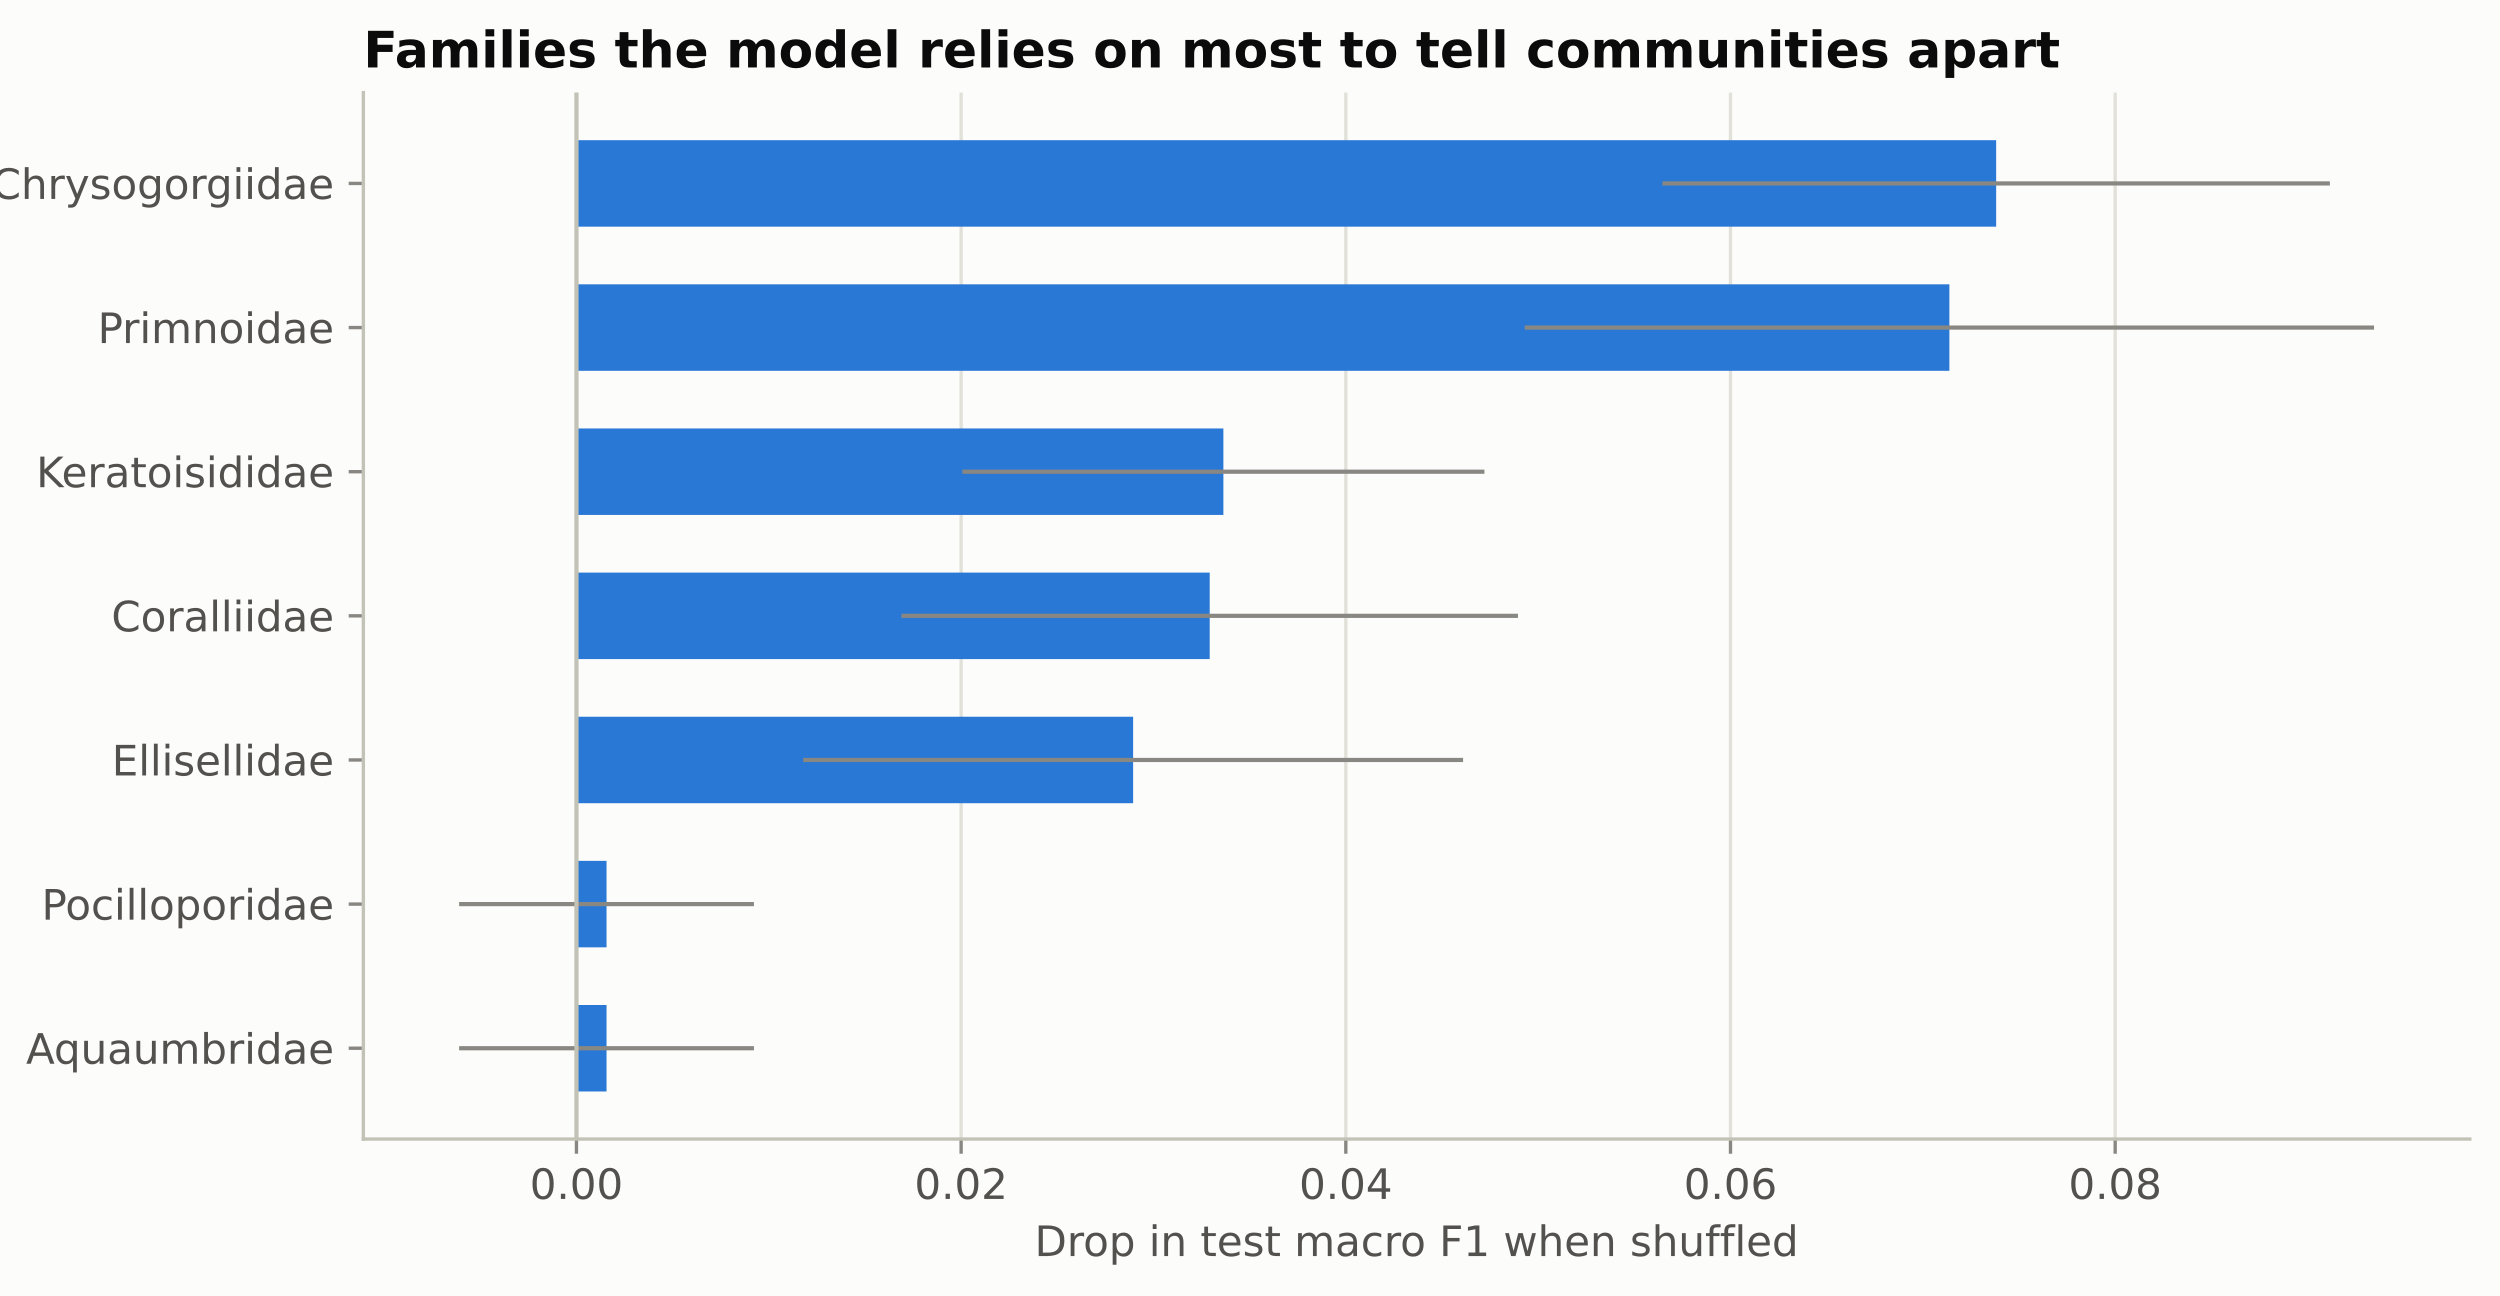
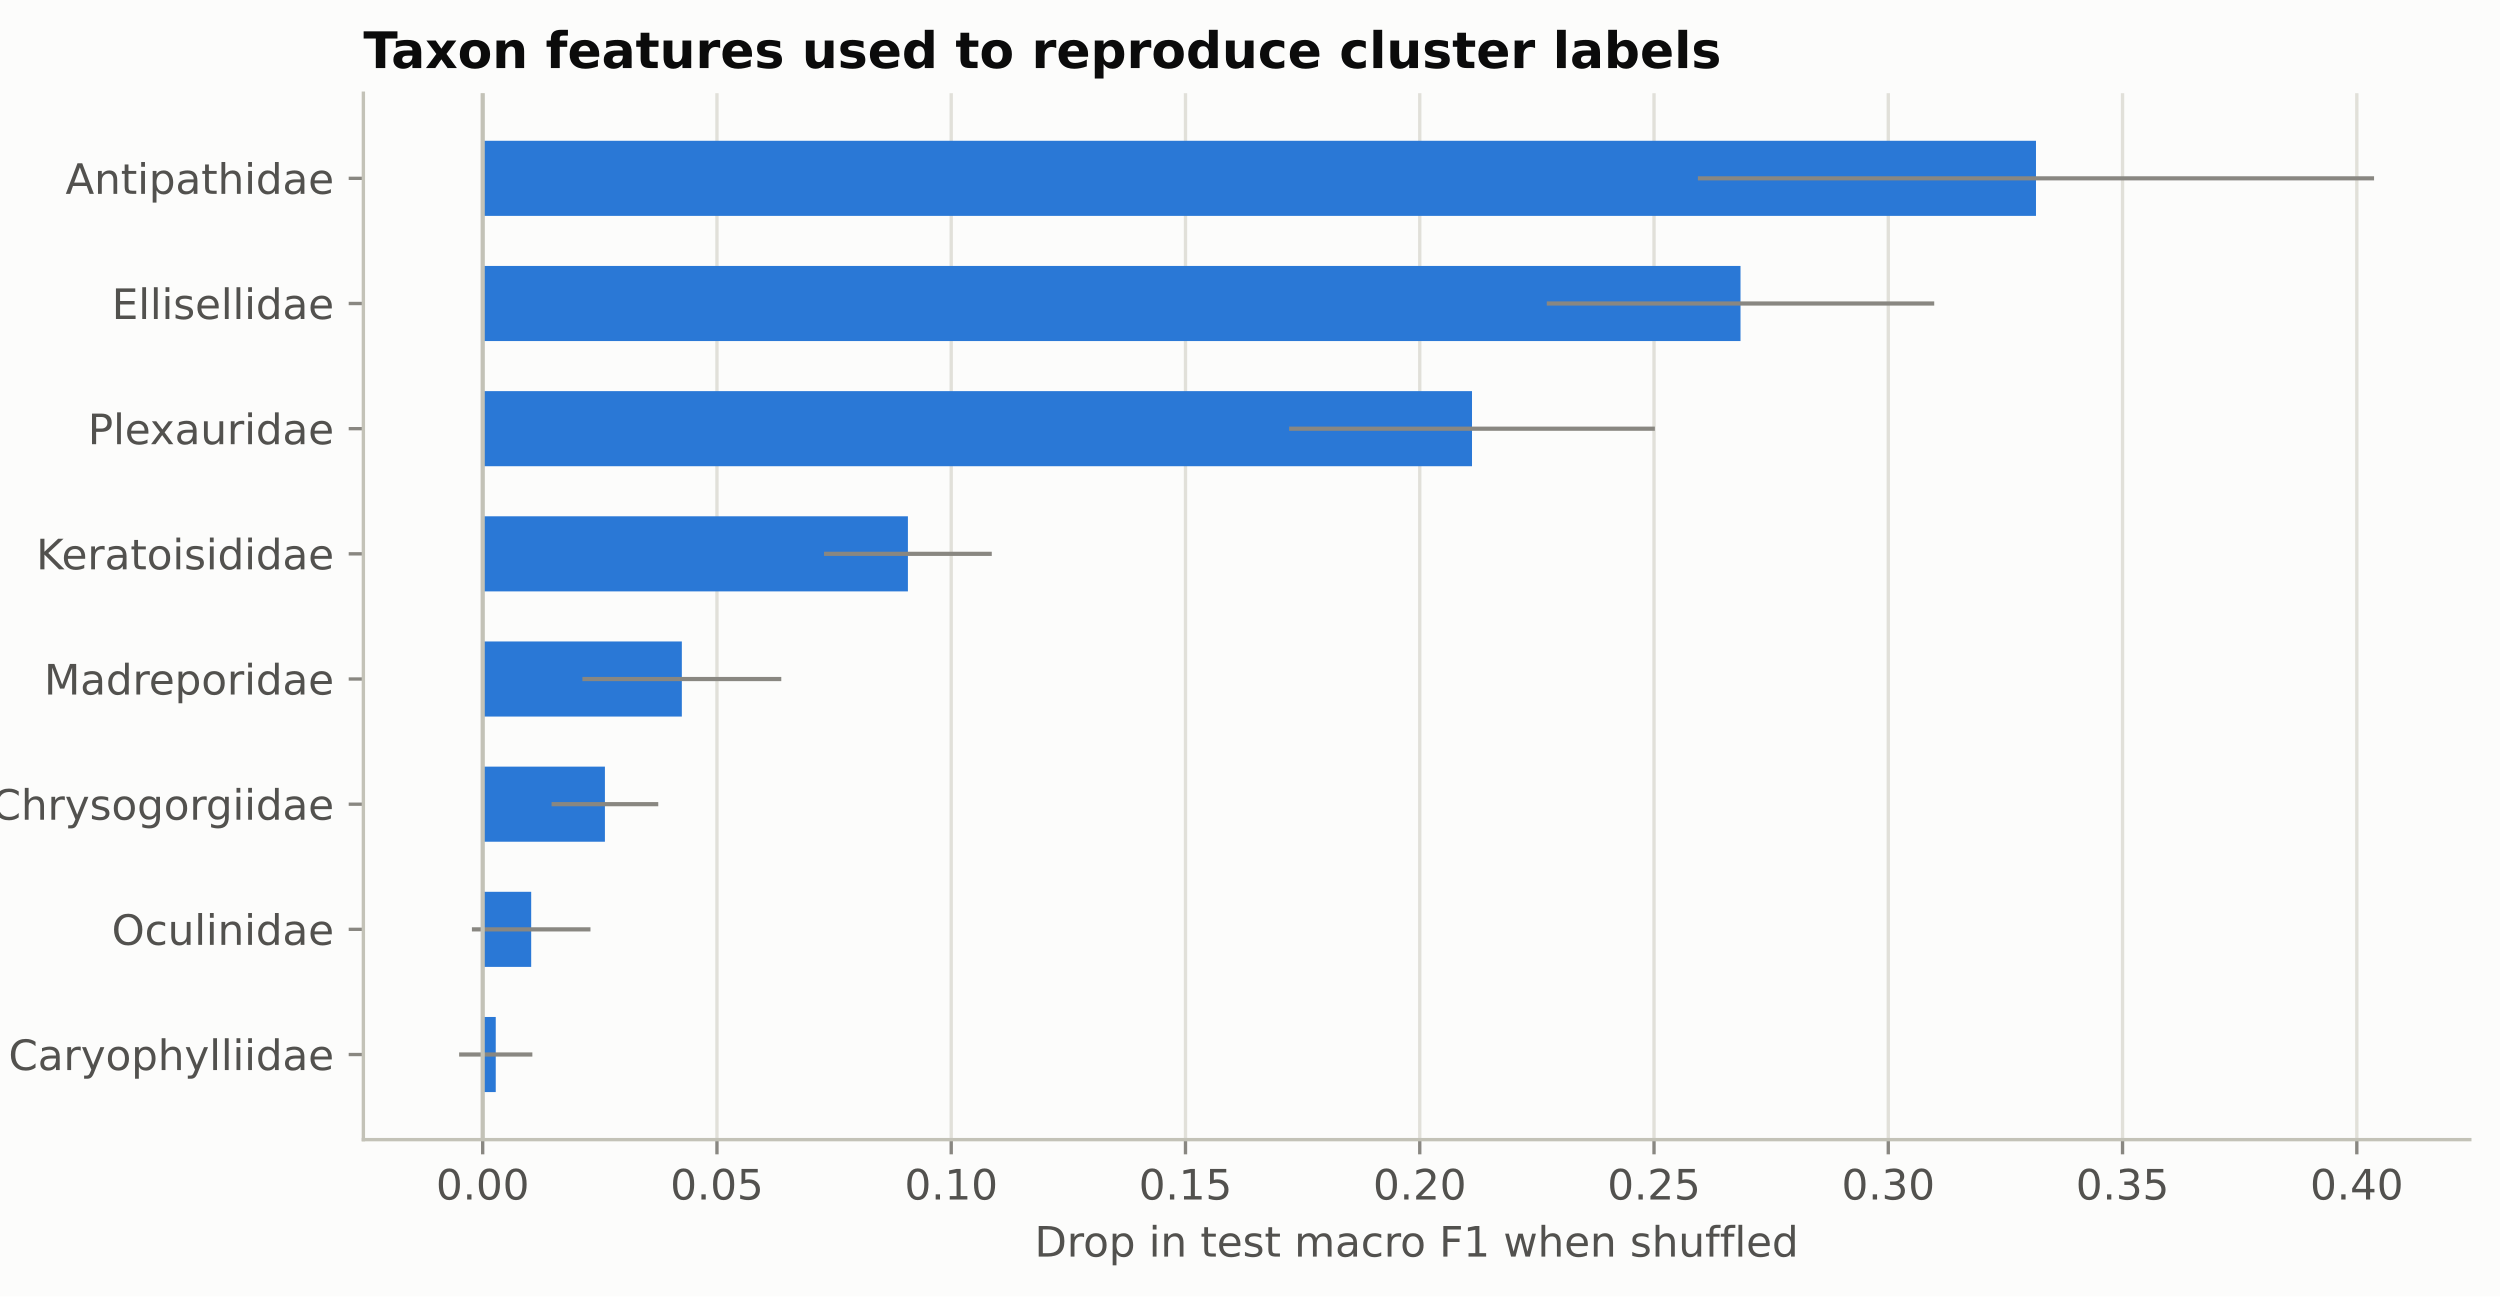
- <svg xmlns="http://www.w3.org/2000/svg" xmlns:xlink="http://www.w3.org/1999/xlink" width="596.034pt" height="308.958pt" viewBox="0 0 596.034 308.958" version="1.1">
+ <svg xmlns="http://www.w3.org/2000/svg" xmlns:xlink="http://www.w3.org/1999/xlink" width="596.034pt" height="309.099pt" viewBox="0 0 596.034 309.099" version="1.1">
  <defs>
    <style type="text/css">*{stroke-linejoin: round; stroke-linecap: butt}</style>
  </defs>
  <g id="figure_1">
    <g id="patch_1">
-       <path d="M 0 308.958  L 596.034 308.958  L 596.034 0  L 0 0  z " style="fill: #fcfcfb" />
+       <path d="M 0 309.099 L 596.034 309.099 L 596.034 0 L 0 0 z " style="fill: #fcfcfb" />
    </g>
    <g id="axes_1">
      <g id="patch_2">
-         <path d="M 86.634 271.564  L 588.834 271.564  L 588.834 22.084  L 86.634 22.084  z " style="fill: #fcfcfb" />
+         <path d="M 86.634 271.704 L 588.834 271.704 L 588.834 22.224 L 86.634 22.224 z " style="fill: #fcfcfb" />
      </g>
      <g id="matplotlib.axis_1">
        <g id="xtick_1">
          <g id="line2d_1">
-             <path d="M 137.433 271.564  L 137.433 22.084  " clip-path="url(#pf18ccf7513)" style="fill: none; stroke: #e1e0d9; stroke-width: 0.8; stroke-linecap: square" />
+             <path d="M 115.081 271.704 L 115.081 22.224 " clip-path="url(#pe927829342)" style="fill: none; stroke: #e1e0d9; stroke-width: 0.8; stroke-linecap: square" />
          </g>
          <g id="line2d_2">
            <defs>
-               <path id="m60bde6259c" d="M 0 0  L 0 3.5  " style="stroke: #898781; stroke-width: 0.8" />
+               <path id="m2812899df1" d="M 0 0 L 0 3.5 " style="stroke: #898781; stroke-width: 0.8" />
            </defs>
            <g>
-               <use xlink:href="#m60bde6259c" x="137.433" y="271.564" style="fill: #898781; stroke: #898781; stroke-width: 0.8" />
+               <use xlink:href="#m2812899df1" x="115.081" y="271.704" style="fill: #898781; stroke: #898781; stroke-width: 0.8" />
            </g>
          </g>
          <g id="text_1">
-             <text style="font-size: 10px; font-family: 'Segoe UI', 'DejaVu Sans', 'Bitstream Vera Sans', 'Computer Modern Sans Serif', 'Lucida Grande', 'Verdana', 'Geneva', 'Lucid', 'Arial', 'Helvetica', 'Avant Garde', sans-serif; text-anchor: middle; fill: #52514e" x="137.433" y="285.844" transform="rotate(-0 137.4327 285.844)">0.00</text>
+             <text style="font-size: 10px; font-family: 'Segoe UI', 'DejaVu Sans', 'Bitstream Vera Sans', 'Computer Modern Sans Serif', 'Lucida Grande', 'Verdana', 'Geneva', 'Lucid', 'Arial', 'Helvetica', 'Avant Garde', sans-serif; text-anchor: middle; fill: #52514e" x="115.081" y="285.985" transform="rotate(-0 115.0806 285.9846)">0.00</text>
          </g>
        </g>
        <g id="xtick_2">
          <g id="line2d_3">
-             <path d="M 229.146 271.564  L 229.146 22.084  " clip-path="url(#pf18ccf7513)" style="fill: none; stroke: #e1e0d9; stroke-width: 0.8; stroke-linecap: square" />
+             <path d="M 170.933 271.704 L 170.933 22.224 " clip-path="url(#pe927829342)" style="fill: none; stroke: #e1e0d9; stroke-width: 0.8; stroke-linecap: square" />
          </g>
          <g id="line2d_4">
            <g>
-               <use xlink:href="#m60bde6259c" x="229.146" y="271.564" style="fill: #898781; stroke: #898781; stroke-width: 0.8" />
+               <use xlink:href="#m2812899df1" x="170.933" y="271.704" style="fill: #898781; stroke: #898781; stroke-width: 0.8" />
            </g>
          </g>
          <g id="text_2">
-             <text style="font-size: 10px; font-family: 'Segoe UI', 'DejaVu Sans', 'Bitstream Vera Sans', 'Computer Modern Sans Serif', 'Lucida Grande', 'Verdana', 'Geneva', 'Lucid', 'Arial', 'Helvetica', 'Avant Garde', sans-serif; text-anchor: middle; fill: #52514e" x="229.146" y="285.844" transform="rotate(-0 229.1464 285.844)">0.02</text>
+             <text style="font-size: 10px; font-family: 'Segoe UI', 'DejaVu Sans', 'Bitstream Vera Sans', 'Computer Modern Sans Serif', 'Lucida Grande', 'Verdana', 'Geneva', 'Lucid', 'Arial', 'Helvetica', 'Avant Garde', sans-serif; text-anchor: middle; fill: #52514e" x="170.933" y="285.985" transform="rotate(-0 170.9326 285.9846)">0.05</text>
          </g>
        </g>
        <g id="xtick_3">
          <g id="line2d_5">
-             <path d="M 320.86 271.564  L 320.86 22.084  " clip-path="url(#pf18ccf7513)" style="fill: none; stroke: #e1e0d9; stroke-width: 0.8; stroke-linecap: square" />
+             <path d="M 226.785 271.704 L 226.785 22.224 " clip-path="url(#pe927829342)" style="fill: none; stroke: #e1e0d9; stroke-width: 0.8; stroke-linecap: square" />
          </g>
          <g id="line2d_6">
            <g>
-               <use xlink:href="#m60bde6259c" x="320.86" y="271.564" style="fill: #898781; stroke: #898781; stroke-width: 0.8" />
+               <use xlink:href="#m2812899df1" x="226.785" y="271.704" style="fill: #898781; stroke: #898781; stroke-width: 0.8" />
            </g>
          </g>
          <g id="text_3">
-             <text style="font-size: 10px; font-family: 'Segoe UI', 'DejaVu Sans', 'Bitstream Vera Sans', 'Computer Modern Sans Serif', 'Lucida Grande', 'Verdana', 'Geneva', 'Lucid', 'Arial', 'Helvetica', 'Avant Garde', sans-serif; text-anchor: middle; fill: #52514e" x="320.86" y="285.844" transform="rotate(-0 320.8601 285.844)">0.04</text>
+             <text style="font-size: 10px; font-family: 'Segoe UI', 'DejaVu Sans', 'Bitstream Vera Sans', 'Computer Modern Sans Serif', 'Lucida Grande', 'Verdana', 'Geneva', 'Lucid', 'Arial', 'Helvetica', 'Avant Garde', sans-serif; text-anchor: middle; fill: #52514e" x="226.785" y="285.985" transform="rotate(-0 226.7845 285.9846)">0.10</text>
          </g>
        </g>
        <g id="xtick_4">
          <g id="line2d_7">
-             <path d="M 412.574 271.564  L 412.574 22.084  " clip-path="url(#pf18ccf7513)" style="fill: none; stroke: #e1e0d9; stroke-width: 0.8; stroke-linecap: square" />
+             <path d="M 282.636 271.704 L 282.636 22.224 " clip-path="url(#pe927829342)" style="fill: none; stroke: #e1e0d9; stroke-width: 0.8; stroke-linecap: square" />
          </g>
          <g id="line2d_8">
            <g>
-               <use xlink:href="#m60bde6259c" x="412.574" y="271.564" style="fill: #898781; stroke: #898781; stroke-width: 0.8" />
+               <use xlink:href="#m2812899df1" x="282.636" y="271.704" style="fill: #898781; stroke: #898781; stroke-width: 0.8" />
            </g>
          </g>
          <g id="text_4">
-             <text style="font-size: 10px; font-family: 'Segoe UI', 'DejaVu Sans', 'Bitstream Vera Sans', 'Computer Modern Sans Serif', 'Lucida Grande', 'Verdana', 'Geneva', 'Lucid', 'Arial', 'Helvetica', 'Avant Garde', sans-serif; text-anchor: middle; fill: #52514e" x="412.574" y="285.844" transform="rotate(-0 412.5738 285.844)">0.06</text>
+             <text style="font-size: 10px; font-family: 'Segoe UI', 'DejaVu Sans', 'Bitstream Vera Sans', 'Computer Modern Sans Serif', 'Lucida Grande', 'Verdana', 'Geneva', 'Lucid', 'Arial', 'Helvetica', 'Avant Garde', sans-serif; text-anchor: middle; fill: #52514e" x="282.636" y="285.985" transform="rotate(-0 282.6365 285.9846)">0.15</text>
          </g>
        </g>
        <g id="xtick_5">
          <g id="line2d_9">
-             <path d="M 504.287 271.564  L 504.287 22.084  " clip-path="url(#pf18ccf7513)" style="fill: none; stroke: #e1e0d9; stroke-width: 0.8; stroke-linecap: square" />
+             <path d="M 338.488 271.704 L 338.488 22.224 " clip-path="url(#pe927829342)" style="fill: none; stroke: #e1e0d9; stroke-width: 0.8; stroke-linecap: square" />
          </g>
          <g id="line2d_10">
            <g>
-               <use xlink:href="#m60bde6259c" x="504.287" y="271.564" style="fill: #898781; stroke: #898781; stroke-width: 0.8" />
+               <use xlink:href="#m2812899df1" x="338.488" y="271.704" style="fill: #898781; stroke: #898781; stroke-width: 0.8" />
            </g>
          </g>
          <g id="text_5">
-             <text style="font-size: 10px; font-family: 'Segoe UI', 'DejaVu Sans', 'Bitstream Vera Sans', 'Computer Modern Sans Serif', 'Lucida Grande', 'Verdana', 'Geneva', 'Lucid', 'Arial', 'Helvetica', 'Avant Garde', sans-serif; text-anchor: middle; fill: #52514e" x="504.287" y="285.844" transform="rotate(-0 504.2874 285.844)">0.08</text>
-           </g>
-         </g>
-         <g id="text_6">
-           <text style="font-size: 10px; font-family: 'Segoe UI', 'DejaVu Sans', 'Bitstream Vera Sans', 'Computer Modern Sans Serif', 'Lucida Grande', 'Verdana', 'Geneva', 'Lucid', 'Arial', 'Helvetica', 'Avant Garde', sans-serif; text-anchor: middle; fill: #52514e" x="337.734" y="299.458" transform="rotate(-0 337.7344 299.4579)">Drop in test macro F1 when shuffled</text>
+             <text style="font-size: 10px; font-family: 'Segoe UI', 'DejaVu Sans', 'Bitstream Vera Sans', 'Computer Modern Sans Serif', 'Lucida Grande', 'Verdana', 'Geneva', 'Lucid', 'Arial', 'Helvetica', 'Avant Garde', sans-serif; text-anchor: middle; fill: #52514e" x="338.488" y="285.985" transform="rotate(-0 338.4885 285.9846)">0.20</text>
+           </g>
+         </g>
+         <g id="xtick_6">
+           <g id="line2d_11">
+             <path d="M 394.34 271.704 L 394.34 22.224 " clip-path="url(#pe927829342)" style="fill: none; stroke: #e1e0d9; stroke-width: 0.8; stroke-linecap: square" />
+           </g>
+           <g id="line2d_12">
+             <g>
+               <use xlink:href="#m2812899df1" x="394.34" y="271.704" style="fill: #898781; stroke: #898781; stroke-width: 0.8" />
+             </g>
+           </g>
+           <g id="text_6">
+             <text style="font-size: 10px; font-family: 'Segoe UI', 'DejaVu Sans', 'Bitstream Vera Sans', 'Computer Modern Sans Serif', 'Lucida Grande', 'Verdana', 'Geneva', 'Lucid', 'Arial', 'Helvetica', 'Avant Garde', sans-serif; text-anchor: middle; fill: #52514e" x="394.34" y="285.985" transform="rotate(-0 394.3404 285.9846)">0.25</text>
+           </g>
+         </g>
+         <g id="xtick_7">
+           <g id="line2d_13">
+             <path d="M 450.192 271.704 L 450.192 22.224 " clip-path="url(#pe927829342)" style="fill: none; stroke: #e1e0d9; stroke-width: 0.8; stroke-linecap: square" />
+           </g>
+           <g id="line2d_14">
+             <g>
+               <use xlink:href="#m2812899df1" x="450.192" y="271.704" style="fill: #898781; stroke: #898781; stroke-width: 0.8" />
+             </g>
+           </g>
+           <g id="text_7">
+             <text style="font-size: 10px; font-family: 'Segoe UI', 'DejaVu Sans', 'Bitstream Vera Sans', 'Computer Modern Sans Serif', 'Lucida Grande', 'Verdana', 'Geneva', 'Lucid', 'Arial', 'Helvetica', 'Avant Garde', sans-serif; text-anchor: middle; fill: #52514e" x="450.192" y="285.985" transform="rotate(-0 450.1924 285.9846)">0.30</text>
+           </g>
+         </g>
+         <g id="xtick_8">
+           <g id="line2d_15">
+             <path d="M 506.044 271.704 L 506.044 22.224 " clip-path="url(#pe927829342)" style="fill: none; stroke: #e1e0d9; stroke-width: 0.8; stroke-linecap: square" />
+           </g>
+           <g id="line2d_16">
+             <g>
+               <use xlink:href="#m2812899df1" x="506.044" y="271.704" style="fill: #898781; stroke: #898781; stroke-width: 0.8" />
+             </g>
+           </g>
+           <g id="text_8">
+             <text style="font-size: 10px; font-family: 'Segoe UI', 'DejaVu Sans', 'Bitstream Vera Sans', 'Computer Modern Sans Serif', 'Lucida Grande', 'Verdana', 'Geneva', 'Lucid', 'Arial', 'Helvetica', 'Avant Garde', sans-serif; text-anchor: middle; fill: #52514e" x="506.044" y="285.985" transform="rotate(-0 506.0443 285.9846)">0.35</text>
+           </g>
+         </g>
+         <g id="xtick_9">
+           <g id="line2d_17">
+             <path d="M 561.896 271.704 L 561.896 22.224 " clip-path="url(#pe927829342)" style="fill: none; stroke: #e1e0d9; stroke-width: 0.8; stroke-linecap: square" />
+           </g>
+           <g id="line2d_18">
+             <g>
+               <use xlink:href="#m2812899df1" x="561.896" y="271.704" style="fill: #898781; stroke: #898781; stroke-width: 0.8" />
+             </g>
+           </g>
+           <g id="text_9">
+             <text style="font-size: 10px; font-family: 'Segoe UI', 'DejaVu Sans', 'Bitstream Vera Sans', 'Computer Modern Sans Serif', 'Lucida Grande', 'Verdana', 'Geneva', 'Lucid', 'Arial', 'Helvetica', 'Avant Garde', sans-serif; text-anchor: middle; fill: #52514e" x="561.896" y="285.985" transform="rotate(-0 561.8963 285.9846)">0.40</text>
+           </g>
+         </g>
+         <g id="text_10">
+           <text style="font-size: 10px; font-family: 'Segoe UI', 'DejaVu Sans', 'Bitstream Vera Sans', 'Computer Modern Sans Serif', 'Lucida Grande', 'Verdana', 'Geneva', 'Lucid', 'Arial', 'Helvetica', 'Avant Garde', sans-serif; text-anchor: middle; fill: #52514e" x="337.734" y="299.599" transform="rotate(-0 337.7344 299.5985)">Drop in test macro F1 when shuffled</text>
        </g>
      </g>
      <g id="matplotlib.axis_2">
        <g id="ytick_1">
-           <g id="line2d_11">
+           <g id="line2d_19">
            <defs>
-               <path id="m737d332942" d="M 0 0  L -3.5 0  " style="stroke: #898781; stroke-width: 0.8" />
+               <path id="m60280b04b6" d="M 0 0 L -3.5 0 " style="stroke: #898781; stroke-width: 0.8" />
            </defs>
            <g>
-               <use xlink:href="#m737d332942" x="86.634" y="249.915" style="fill: #898781; stroke: #898781; stroke-width: 0.8" />
-             </g>
-           </g>
-           <g id="text_7">
-             <text style="font-size: 10px; font-family: 'Segoe UI', 'DejaVu Sans', 'Bitstream Vera Sans', 'Computer Modern Sans Serif', 'Lucida Grande', 'Verdana', 'Geneva', 'Lucid', 'Arial', 'Helvetica', 'Avant Garde', sans-serif; text-anchor: end; fill: #52514e" x="79.634" y="253.616" transform="rotate(-0 79.63438 253.6162)">Aquaumbridae</text>
+               <use xlink:href="#m60280b04b6" x="86.634" y="251.412" style="fill: #898781; stroke: #898781; stroke-width: 0.8" />
+             </g>
+           </g>
+           <g id="text_11">
+             <text style="font-size: 10px; font-family: 'Segoe UI', 'DejaVu Sans', 'Bitstream Vera Sans', 'Computer Modern Sans Serif', 'Lucida Grande', 'Verdana', 'Geneva', 'Lucid', 'Arial', 'Helvetica', 'Avant Garde', sans-serif; text-anchor: end; fill: #52514e" x="79.634" y="255.113" transform="rotate(-0 79.63438 255.1133)">Caryophylliidae</text>
          </g>
        </g>
        <g id="ytick_2">
-           <g id="line2d_12">
-             <g>
-               <use xlink:href="#m737d332942" x="86.634" y="215.551" style="fill: #898781; stroke: #898781; stroke-width: 0.8" />
-             </g>
-           </g>
-           <g id="text_8">
-             <text style="font-size: 10px; font-family: 'Segoe UI', 'DejaVu Sans', 'Bitstream Vera Sans', 'Computer Modern Sans Serif', 'Lucida Grande', 'Verdana', 'Geneva', 'Lucid', 'Arial', 'Helvetica', 'Avant Garde', sans-serif; text-anchor: end; fill: #52514e" x="79.634" y="219.253" transform="rotate(-0 79.63438 219.2526)">Pocilloporidae</text>
+           <g id="line2d_20">
+             <g>
+               <use xlink:href="#m60280b04b6" x="86.634" y="221.57" style="fill: #898781; stroke: #898781; stroke-width: 0.8" />
+             </g>
+           </g>
+           <g id="text_12">
+             <text style="font-size: 10px; font-family: 'Segoe UI', 'DejaVu Sans', 'Bitstream Vera Sans', 'Computer Modern Sans Serif', 'Lucida Grande', 'Verdana', 'Geneva', 'Lucid', 'Arial', 'Helvetica', 'Avant Garde', sans-serif; text-anchor: end; fill: #52514e" x="79.634" y="225.271" transform="rotate(-0 79.63438 225.2712)">Oculinidae</text>
          </g>
        </g>
        <g id="ytick_3">
-           <g id="line2d_13">
-             <g>
-               <use xlink:href="#m737d332942" x="86.634" y="181.187" style="fill: #898781; stroke: #898781; stroke-width: 0.8" />
-             </g>
-           </g>
-           <g id="text_9">
-             <text style="font-size: 10px; font-family: 'Segoe UI', 'DejaVu Sans', 'Bitstream Vera Sans', 'Computer Modern Sans Serif', 'Lucida Grande', 'Verdana', 'Geneva', 'Lucid', 'Arial', 'Helvetica', 'Avant Garde', sans-serif; text-anchor: end; fill: #52514e" x="79.634" y="184.889" transform="rotate(-0 79.63438 184.8889)">Ellisellidae</text>
+           <g id="line2d_21">
+             <g>
+               <use xlink:href="#m60280b04b6" x="86.634" y="191.728" style="fill: #898781; stroke: #898781; stroke-width: 0.8" />
+             </g>
+           </g>
+           <g id="text_13">
+             <text style="font-size: 10px; font-family: 'Segoe UI', 'DejaVu Sans', 'Bitstream Vera Sans', 'Computer Modern Sans Serif', 'Lucida Grande', 'Verdana', 'Geneva', 'Lucid', 'Arial', 'Helvetica', 'Avant Garde', sans-serif; text-anchor: end; fill: #52514e" x="79.634" y="195.429" transform="rotate(-0 79.63438 195.4291)">Chrysogorgiidae</text>
          </g>
        </g>
        <g id="ytick_4">
-           <g id="line2d_14">
-             <g>
-               <use xlink:href="#m737d332942" x="86.634" y="146.824" style="fill: #898781; stroke: #898781; stroke-width: 0.8" />
-             </g>
-           </g>
-           <g id="text_10">
-             <text style="font-size: 10px; font-family: 'Segoe UI', 'DejaVu Sans', 'Bitstream Vera Sans', 'Computer Modern Sans Serif', 'Lucida Grande', 'Verdana', 'Geneva', 'Lucid', 'Arial', 'Helvetica', 'Avant Garde', sans-serif; text-anchor: end; fill: #52514e" x="79.634" y="150.525" transform="rotate(-0 79.63438 150.5253)">Coralliidae</text>
+           <g id="line2d_22">
+             <g>
+               <use xlink:href="#m60280b04b6" x="86.634" y="161.885" style="fill: #898781; stroke: #898781; stroke-width: 0.8" />
+             </g>
+           </g>
+           <g id="text_14">
+             <text style="font-size: 10px; font-family: 'Segoe UI', 'DejaVu Sans', 'Bitstream Vera Sans', 'Computer Modern Sans Serif', 'Lucida Grande', 'Verdana', 'Geneva', 'Lucid', 'Arial', 'Helvetica', 'Avant Garde', sans-serif; text-anchor: end; fill: #52514e" x="79.634" y="165.587" transform="rotate(-0 79.63438 165.587)">Madreporidae</text>
          </g>
        </g>
        <g id="ytick_5">
-           <g id="line2d_15">
-             <g>
-               <use xlink:href="#m737d332942" x="86.634" y="112.46" style="fill: #898781; stroke: #898781; stroke-width: 0.8" />
-             </g>
-           </g>
-           <g id="text_11">
-             <text style="font-size: 10px; font-family: 'Segoe UI', 'DejaVu Sans', 'Bitstream Vera Sans', 'Computer Modern Sans Serif', 'Lucida Grande', 'Verdana', 'Geneva', 'Lucid', 'Arial', 'Helvetica', 'Avant Garde', sans-serif; text-anchor: end; fill: #52514e" x="79.634" y="116.162" transform="rotate(-0 79.63438 116.1617)">Keratoisididae</text>
+           <g id="line2d_23">
+             <g>
+               <use xlink:href="#m60280b04b6" x="86.634" y="132.043" style="fill: #898781; stroke: #898781; stroke-width: 0.8" />
+             </g>
+           </g>
+           <g id="text_15">
+             <text style="font-size: 10px; font-family: 'Segoe UI', 'DejaVu Sans', 'Bitstream Vera Sans', 'Computer Modern Sans Serif', 'Lucida Grande', 'Verdana', 'Geneva', 'Lucid', 'Arial', 'Helvetica', 'Avant Garde', sans-serif; text-anchor: end; fill: #52514e" x="79.634" y="135.745" transform="rotate(-0 79.63438 135.7449)">Keratoisididae</text>
          </g>
        </g>
        <g id="ytick_6">
-           <g id="line2d_16">
-             <g>
-               <use xlink:href="#m737d332942" x="86.634" y="78.096" style="fill: #898781; stroke: #898781; stroke-width: 0.8" />
-             </g>
-           </g>
-           <g id="text_12">
-             <text style="font-size: 10px; font-family: 'Segoe UI', 'DejaVu Sans', 'Bitstream Vera Sans', 'Computer Modern Sans Serif', 'Lucida Grande', 'Verdana', 'Geneva', 'Lucid', 'Arial', 'Helvetica', 'Avant Garde', sans-serif; text-anchor: end; fill: #52514e" x="79.634" y="81.798" transform="rotate(-0 79.63438 81.79804)">Primnoidae</text>
+           <g id="line2d_24">
+             <g>
+               <use xlink:href="#m60280b04b6" x="86.634" y="102.201" style="fill: #898781; stroke: #898781; stroke-width: 0.8" />
+             </g>
+           </g>
+           <g id="text_16">
+             <text style="font-size: 10px; font-family: 'Segoe UI', 'DejaVu Sans', 'Bitstream Vera Sans', 'Computer Modern Sans Serif', 'Lucida Grande', 'Verdana', 'Geneva', 'Lucid', 'Arial', 'Helvetica', 'Avant Garde', sans-serif; text-anchor: end; fill: #52514e" x="79.634" y="105.903" transform="rotate(-0 79.63438 105.9028)">Plexauridae</text>
          </g>
        </g>
        <g id="ytick_7">
-           <g id="line2d_17">
-             <g>
-               <use xlink:href="#m737d332942" x="86.634" y="43.733" style="fill: #898781; stroke: #898781; stroke-width: 0.8" />
-             </g>
-           </g>
-           <g id="text_13">
-             <text style="font-size: 10px; font-family: 'Segoe UI', 'DejaVu Sans', 'Bitstream Vera Sans', 'Computer Modern Sans Serif', 'Lucida Grande', 'Verdana', 'Geneva', 'Lucid', 'Arial', 'Helvetica', 'Avant Garde', sans-serif; text-anchor: end; fill: #52514e" x="79.634" y="47.434" transform="rotate(-0 79.63438 47.4344)">Chrysogorgiidae</text>
+           <g id="line2d_25">
+             <g>
+               <use xlink:href="#m60280b04b6" x="86.634" y="72.359" style="fill: #898781; stroke: #898781; stroke-width: 0.8" />
+             </g>
+           </g>
+           <g id="text_17">
+             <text style="font-size: 10px; font-family: 'Segoe UI', 'DejaVu Sans', 'Bitstream Vera Sans', 'Computer Modern Sans Serif', 'Lucida Grande', 'Verdana', 'Geneva', 'Lucid', 'Arial', 'Helvetica', 'Avant Garde', sans-serif; text-anchor: end; fill: #52514e" x="79.634" y="76.061" transform="rotate(-0 79.63438 76.06067)">Ellisellidae</text>
+           </g>
+         </g>
+         <g id="ytick_8">
+           <g id="line2d_26">
+             <g>
+               <use xlink:href="#m60280b04b6" x="86.634" y="42.517" style="fill: #898781; stroke: #898781; stroke-width: 0.8" />
+             </g>
+           </g>
+           <g id="text_18">
+             <text style="font-size: 10px; font-family: 'Segoe UI', 'DejaVu Sans', 'Bitstream Vera Sans', 'Computer Modern Sans Serif', 'Lucida Grande', 'Verdana', 'Geneva', 'Lucid', 'Arial', 'Helvetica', 'Avant Garde', sans-serif; text-anchor: end; fill: #52514e" x="79.634" y="46.219" transform="rotate(-0 79.63438 46.21857)">Antipathidae</text>
          </g>
        </g>
      </g>
      <g id="patch_3">
-         <path d="M 137.433 260.224  L 144.607 260.224  L 144.607 239.606  L 137.433 239.606  z " clip-path="url(#pf18ccf7513)" style="fill: #2a78d6" />
+         <path d="M 115.081 260.364 L 118.192 260.364 L 118.192 242.459 L 115.081 242.459 z " clip-path="url(#pe927829342)" style="fill: #2a78d6" />
      </g>
      <g id="patch_4">
-         <path d="M 137.433 225.86  L 144.607 225.86  L 144.607 205.242  L 137.433 205.242  z " clip-path="url(#pf18ccf7513)" style="fill: #2a78d6" />
+         <path d="M 115.081 230.522 L 126.643 230.522 L 126.643 212.617 L 115.081 212.617 z " clip-path="url(#pe927829342)" style="fill: #2a78d6" />
      </g>
      <g id="patch_5">
-         <path d="M 137.433 191.496  L 270.151 191.496  L 270.151 170.878  L 137.433 170.878  z " clip-path="url(#pf18ccf7513)" style="fill: #2a78d6" />
+         <path d="M 115.081 200.68 L 144.221 200.68 L 144.221 182.775 L 115.081 182.775 z " clip-path="url(#pe927829342)" style="fill: #2a78d6" />
      </g>
      <g id="patch_6">
-         <path d="M 137.433 157.133  L 288.409 157.133  L 288.409 136.515  L 137.433 136.515  z " clip-path="url(#pf18ccf7513)" style="fill: #2a78d6" />
+         <path d="M 115.081 170.838 L 162.561 170.838 L 162.561 152.933 L 115.081 152.933 z " clip-path="url(#pe927829342)" style="fill: #2a78d6" />
      </g>
      <g id="patch_7">
-         <path d="M 137.433 122.769  L 291.672 122.769  L 291.672 102.151  L 137.433 102.151  z " clip-path="url(#pf18ccf7513)" style="fill: #2a78d6" />
+         <path d="M 115.081 140.996 L 216.458 140.996 L 216.458 123.091 L 115.081 123.091 z " clip-path="url(#pe927829342)" style="fill: #2a78d6" />
      </g>
      <g id="patch_8">
-         <path d="M 137.433 88.406  L 464.76 88.406  L 464.76 67.787  L 137.433 67.787  z " clip-path="url(#pf18ccf7513)" style="fill: #2a78d6" />
+         <path d="M 115.081 111.154 L 350.946 111.154 L 350.946 93.249 L 115.081 93.249 z " clip-path="url(#pe927829342)" style="fill: #2a78d6" />
      </g>
      <g id="patch_9">
-         <path d="M 137.433 54.042  L 475.912 54.042  L 475.912 33.424  L 137.433 33.424  z " clip-path="url(#pf18ccf7513)" style="fill: #2a78d6" />
+         <path d="M 115.081 81.312 L 414.961 81.312 L 414.961 63.406 L 115.081 63.406 z " clip-path="url(#pe927829342)" style="fill: #2a78d6" />
+       </g>
+       <g id="patch_10">
+         <path d="M 115.081 51.47 L 485.405 51.47 L 485.405 33.564 L 115.081 33.564 z " clip-path="url(#pe927829342)" style="fill: #2a78d6" />
      </g>
      <g id="LineCollection_1">
-         <path d="M 109.462 249.915  L 179.752 249.915  " clip-path="url(#pf18ccf7513)" style="fill: none; stroke: #898781" />
-         <path d="M 109.462 215.551  L 179.752 215.551  " clip-path="url(#pf18ccf7513)" style="fill: none; stroke: #898781" />
-         <path d="M 191.482 181.187  L 348.819 181.187  " clip-path="url(#pf18ccf7513)" style="fill: none; stroke: #898781" />
-         <path d="M 214.914 146.824  L 361.903 146.824  " clip-path="url(#pf18ccf7513)" style="fill: none; stroke: #898781" />
-         <path d="M 229.441 112.46  L 353.904 112.46  " clip-path="url(#pf18ccf7513)" style="fill: none; stroke: #898781" />
-         <path d="M 363.513 78.096  L 566.007 78.096  " clip-path="url(#pf18ccf7513)" style="fill: none; stroke: #898781" />
-         <path d="M 396.347 43.733  L 555.478 43.733  " clip-path="url(#pf18ccf7513)" style="fill: none; stroke: #898781" />
-       </g>
-       <g id="line2d_18">
-         <path d="M 137.433 271.564  L 137.433 22.084  " clip-path="url(#pf18ccf7513)" style="fill: none; stroke: #c3c2b7; stroke-linecap: square" />
-       </g>
-       <g id="patch_10">
-         <path d="M 86.634 271.564  L 86.634 22.084  " style="fill: none; stroke: #c3c2b7; stroke-width: 0.8; stroke-linejoin: miter; stroke-linecap: square" />
+         <path d="M 109.462 251.412 L 126.921 251.412 " clip-path="url(#pe927829342)" style="fill: none; stroke: #898781" />
+         <path d="M 112.51 221.57 L 140.775 221.57 " clip-path="url(#pe927829342)" style="fill: none; stroke: #898781" />
+         <path d="M 131.503 191.728 L 156.939 191.728 " clip-path="url(#pe927829342)" style="fill: none; stroke: #898781" />
+         <path d="M 138.854 161.885 L 186.268 161.885 " clip-path="url(#pe927829342)" style="fill: none; stroke: #898781" />
+         <path d="M 196.464 132.043 L 236.452 132.043 " clip-path="url(#pe927829342)" style="fill: none; stroke: #898781" />
+         <path d="M 307.349 102.201 L 394.543 102.201 " clip-path="url(#pe927829342)" style="fill: none; stroke: #898781" />
+         <path d="M 368.775 72.359 L 461.146 72.359 " clip-path="url(#pe927829342)" style="fill: none; stroke: #898781" />
+         <path d="M 404.802 42.517 L 566.007 42.517 " clip-path="url(#pe927829342)" style="fill: none; stroke: #898781" />
+       </g>
+       <g id="line2d_27">
+         <path d="M 115.081 271.704 L 115.081 22.224 " clip-path="url(#pe927829342)" style="fill: none; stroke: #c3c2b7; stroke-linecap: square" />
      </g>
      <g id="patch_11">
-         <path d="M 86.634 271.564  L 588.834 271.564  " style="fill: none; stroke: #c3c2b7; stroke-width: 0.8; stroke-linejoin: miter; stroke-linecap: square" />
-       </g>
-       <g id="text_14">
-         <text style="font-weight: 700; font-size: 12px; font-family: 'Segoe UI', 'DejaVu Sans', 'Bitstream Vera Sans', 'Computer Modern Sans Serif', 'Lucida Grande', 'Verdana', 'Geneva', 'Lucid', 'Arial', 'Helvetica', 'Avant Garde', sans-serif; text-anchor: start; fill: #0b0b0b" x="86.634" y="16.084" transform="rotate(-0 86.63438 16.08375)">Families the model relies on most to tell communities apart</text>
+         <path d="M 86.634 271.704 L 86.634 22.224 " style="fill: none; stroke: #c3c2b7; stroke-width: 0.8; stroke-linejoin: miter; stroke-linecap: square" />
+       </g>
+       <g id="patch_12">
+         <path d="M 86.634 271.704 L 588.834 271.704 " style="fill: none; stroke: #c3c2b7; stroke-width: 0.8; stroke-linejoin: miter; stroke-linecap: square" />
+       </g>
+       <g id="text_19">
+         <text style="font-weight: 700; font-size: 12px; font-family: 'Segoe UI', 'DejaVu Sans', 'Bitstream Vera Sans', 'Computer Modern Sans Serif', 'Lucida Grande', 'Verdana', 'Geneva', 'Lucid', 'Arial', 'Helvetica', 'Avant Garde', sans-serif; text-anchor: start; fill: #0b0b0b" x="86.634" y="16.224" transform="rotate(-0 86.63438 16.22437)">Taxon features used to reproduce cluster labels</text>
      </g>
    </g>
  </g>
  <defs>
-     <clipPath id="pf18ccf7513">
-       <rect x="86.634" y="22.084" width="502.2" height="249.48" />
+     <clipPath id="pe927829342">
+       <rect x="86.634" y="22.224" width="502.2" height="249.48" />
    </clipPath>
  </defs>
</svg>
